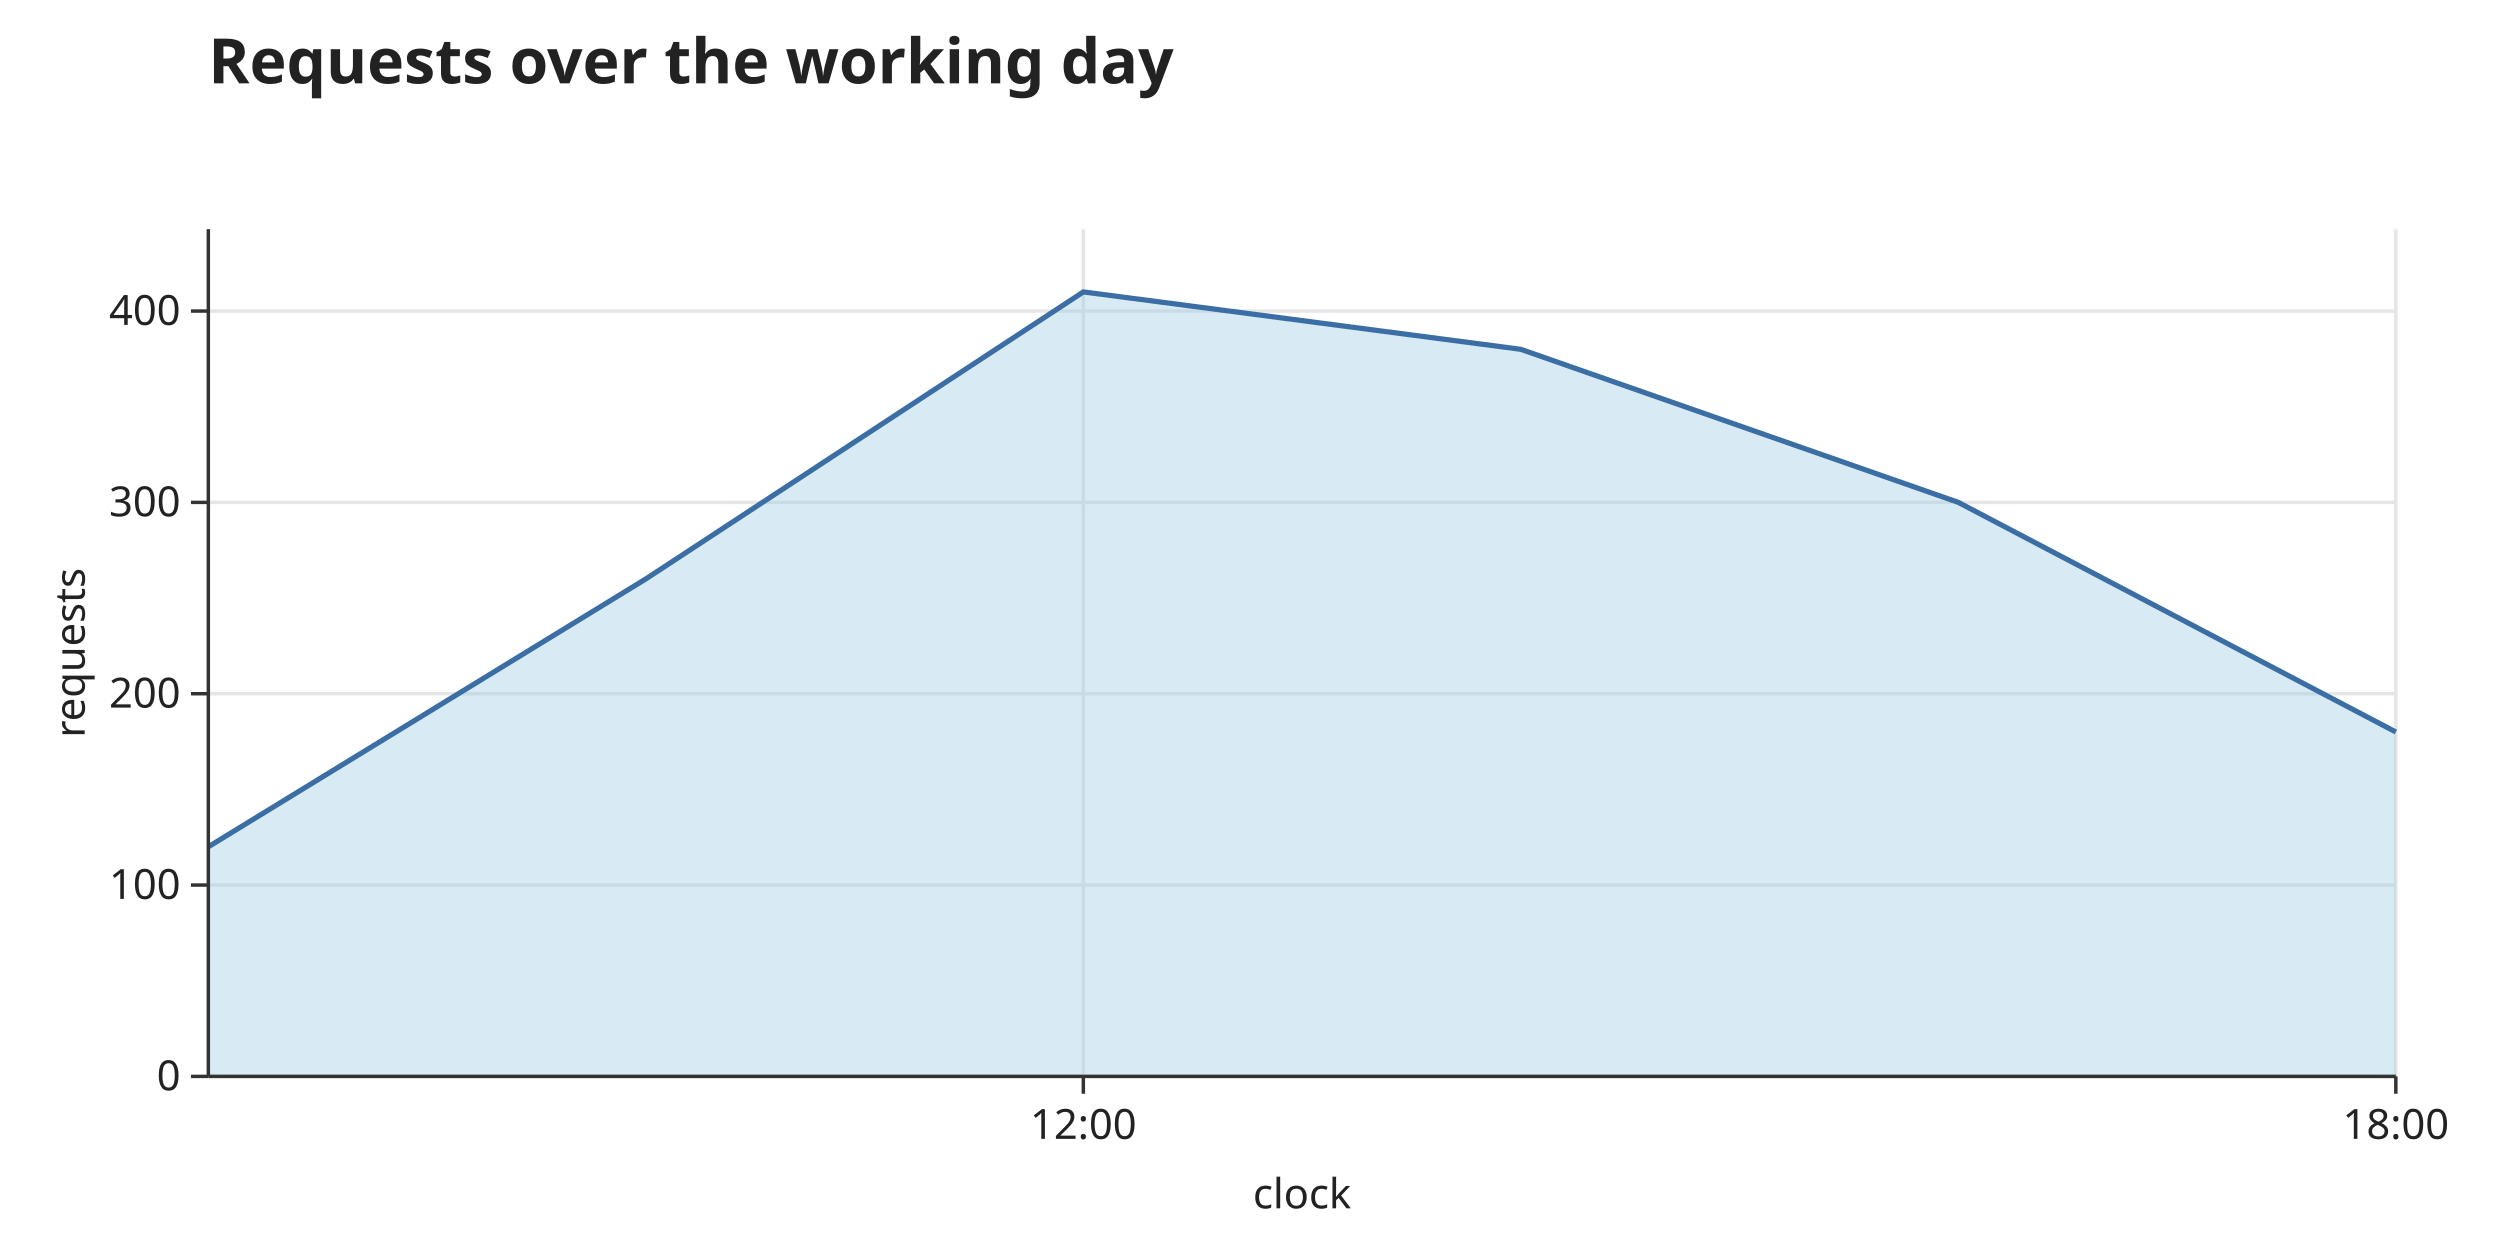
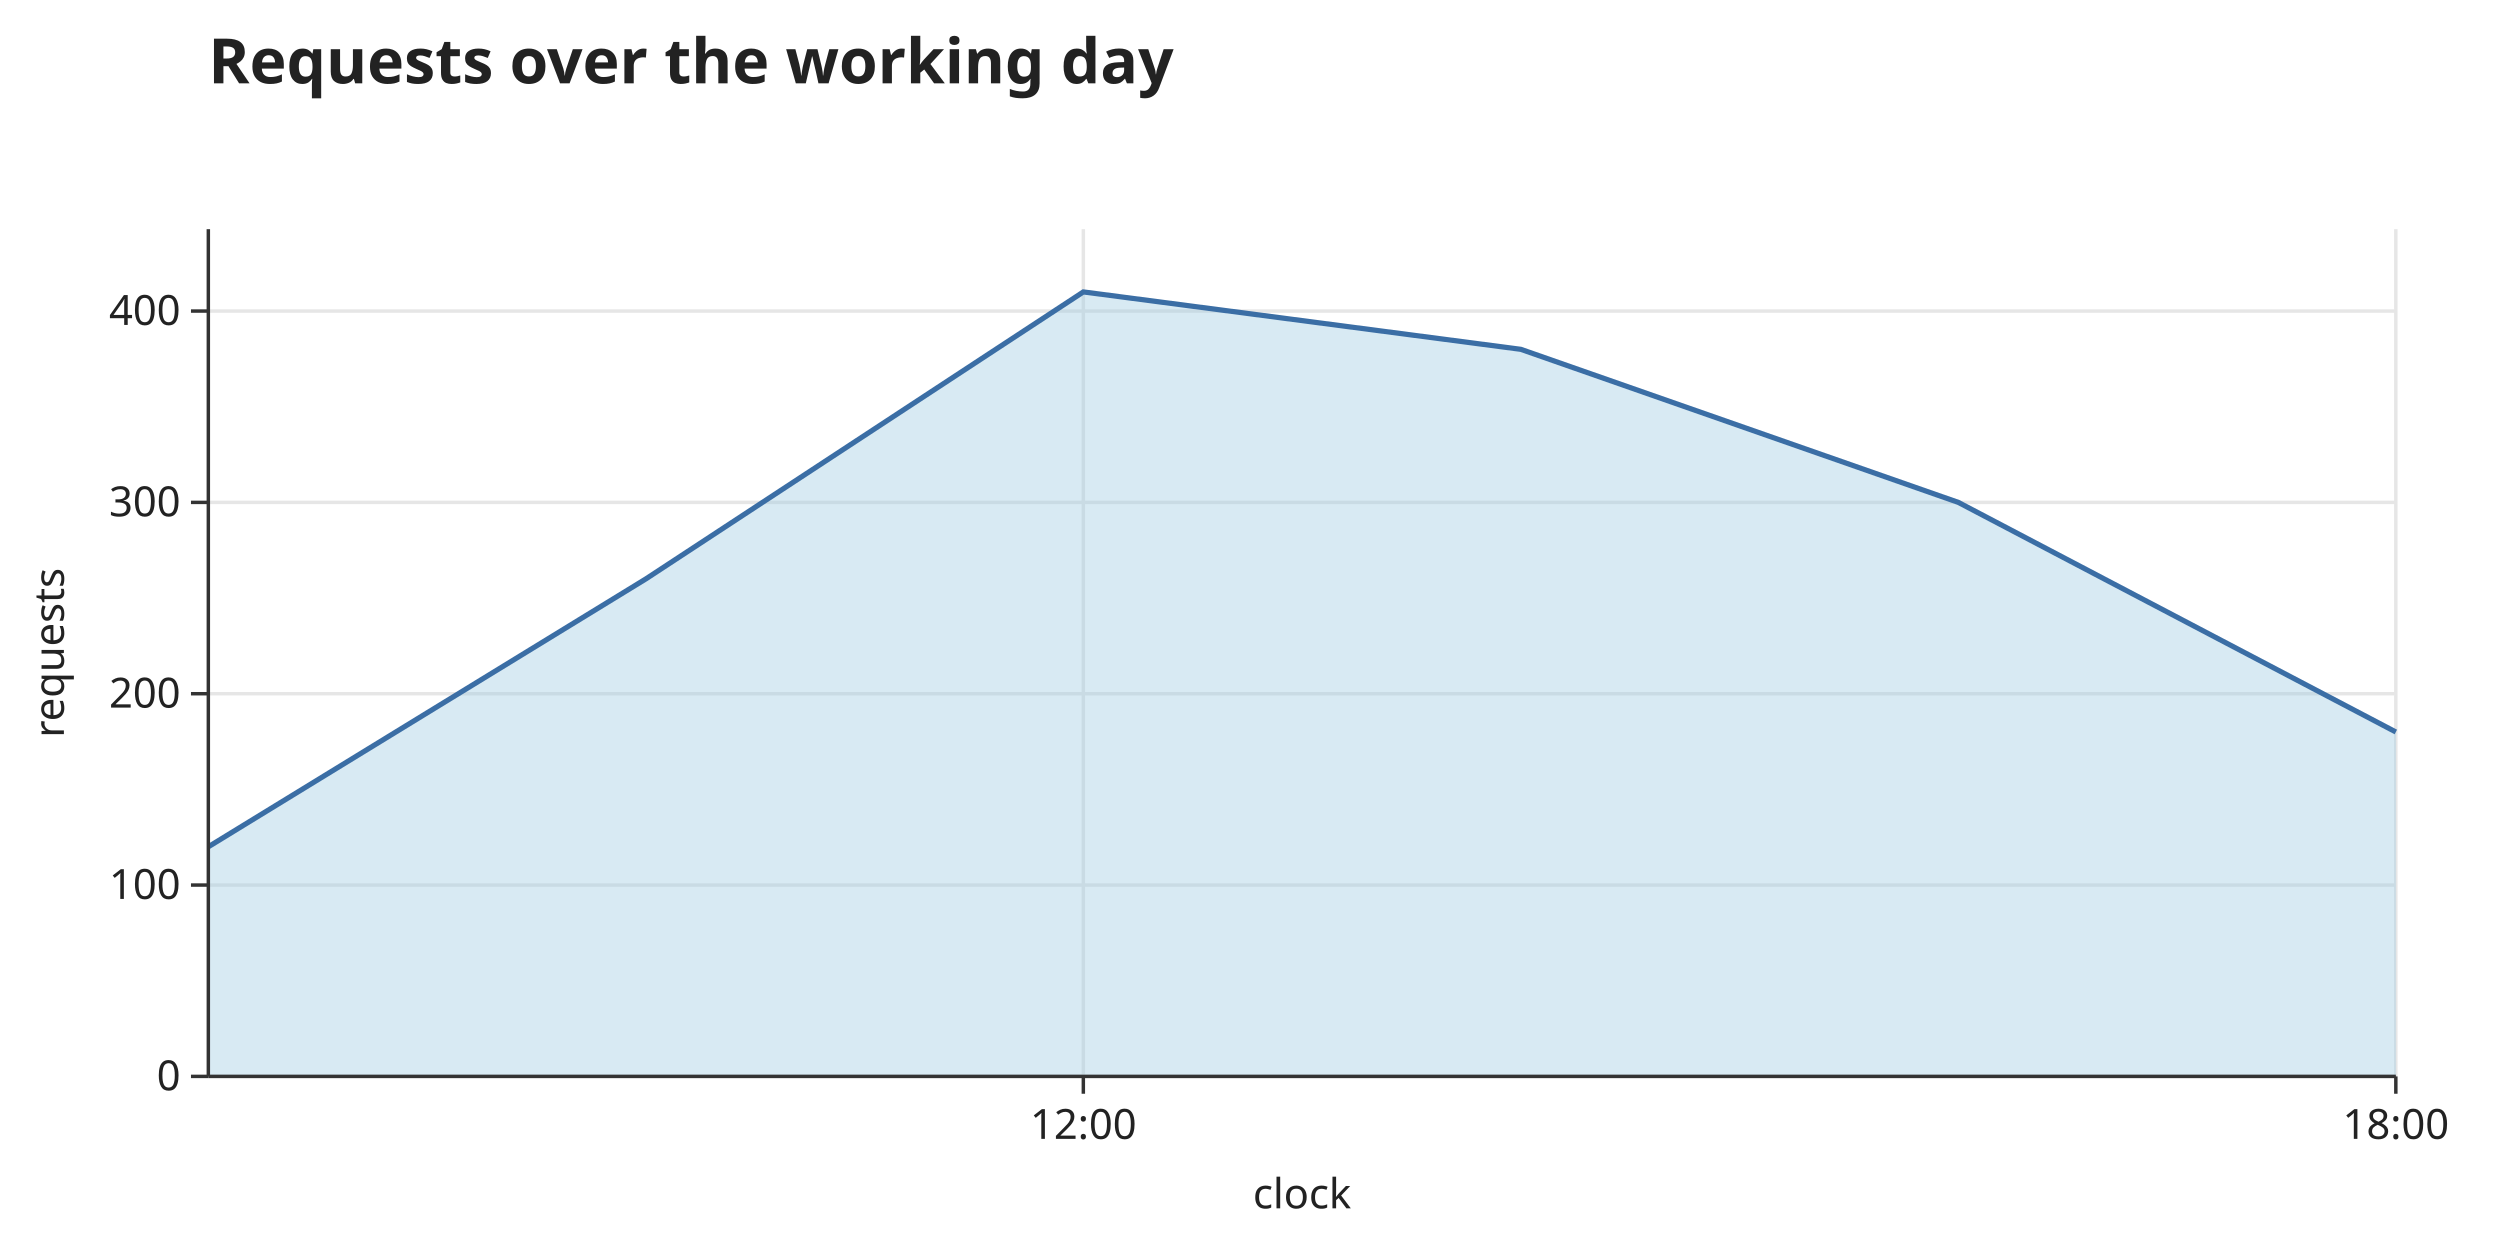
<svg xmlns="http://www.w3.org/2000/svg" width="720" height="360" viewBox="0 0 720 360" role="img" aria-label="Requests over the working day">
  <rect class="algraf-background" x="0" y="0" width="720" height="360" fill="#ffffff" />
  <text class="algraf-title" x="60" y="24" font-family="system-ui, sans-serif" font-size="18" font-weight="600" fill="#222222">Requests over the working day</text>
  <rect class="algraf-plot-area" x="60" y="66" width="630" height="244" fill="#ffffff" />
  <g class="algraf-grid">
    <line x1="312" y1="66" x2="312" y2="310" stroke="#e6e6e6" stroke-width="1" />
    <line x1="690" y1="66" x2="690" y2="310" stroke="#e6e6e6" stroke-width="1" />
    <line x1="60" y1="310" x2="690" y2="310" stroke="#e6e6e6" stroke-width="1" />
    <line x1="60" y1="254.896" x2="690" y2="254.896" stroke="#e6e6e6" stroke-width="1" />
    <line x1="60" y1="199.792" x2="690" y2="199.792" stroke="#e6e6e6" stroke-width="1" />
    <line x1="60" y1="144.688" x2="690" y2="144.688" stroke="#e6e6e6" stroke-width="1" />
    <line x1="60" y1="89.584" x2="690" y2="89.584" stroke="#e6e6e6" stroke-width="1" />
  </g>
  <g class="algraf-layer algraf-geom-area">
    <path d="M60 243.875 L186 166.73 L312 84.074 L438 100.605 L564 144.688 L690 210.813 L690 310 L60 310 Z" fill="#9ecae1" opacity="0.4" />
  </g>
  <g class="algraf-layer algraf-geom-line">
    <path d="M60 243.875 L186 166.73 L312 84.074 L438 100.605 L564 144.688 L690 210.813" fill="none" stroke="#3b6ea5" stroke-width="1.5" opacity="1" />
  </g>
  <g class="algraf-axes">
    <line x1="60" y1="310" x2="690" y2="310" stroke="#333333" stroke-width="1" />
    <line x1="312" y1="310" x2="312" y2="315" stroke="#333333" stroke-width="1" />
    <text x="312" y="328" text-anchor="middle" font-family="system-ui, sans-serif" font-size="12" fill="#222222">12:00</text>
    <line x1="690" y1="310" x2="690" y2="315" stroke="#333333" stroke-width="1" />
    <text x="690" y="328" text-anchor="middle" font-family="system-ui, sans-serif" font-size="12" fill="#222222">18:00</text>
    <text x="375" y="348" text-anchor="middle" font-family="system-ui, sans-serif" font-size="12" fill="#222222">clock</text>
    <line x1="60" y1="66" x2="60" y2="310" stroke="#333333" stroke-width="1" />
    <line x1="55" y1="310" x2="60" y2="310" stroke="#333333" stroke-width="1" />
    <text x="52" y="314" text-anchor="end" font-family="system-ui, sans-serif" font-size="12" fill="#222222">0</text>
    <line x1="55" y1="254.896" x2="60" y2="254.896" stroke="#333333" stroke-width="1" />
    <text x="52" y="258.896" text-anchor="end" font-family="system-ui, sans-serif" font-size="12" fill="#222222">100</text>
    <line x1="55" y1="199.792" x2="60" y2="199.792" stroke="#333333" stroke-width="1" />
    <text x="52" y="203.792" text-anchor="end" font-family="system-ui, sans-serif" font-size="12" fill="#222222">200</text>
    <line x1="55" y1="144.688" x2="60" y2="144.688" stroke="#333333" stroke-width="1" />
    <text x="52" y="148.688" text-anchor="end" font-family="system-ui, sans-serif" font-size="12" fill="#222222">300</text>
    <line x1="55" y1="89.584" x2="60" y2="89.584" stroke="#333333" stroke-width="1" />
    <text x="52" y="93.584" text-anchor="end" font-family="system-ui, sans-serif" font-size="12" fill="#222222">400</text>
-     <text x="24.4" y="188" text-anchor="middle" transform="rotate(-90 24.4 188)" font-family="system-ui, sans-serif" font-size="12" fill="#222222">requests</text>
+     <text x="18.4" y="188" text-anchor="middle" transform="rotate(-90 18.4 188)" font-family="system-ui, sans-serif" font-size="12" fill="#222222">requests</text>
  </g>
</svg>
